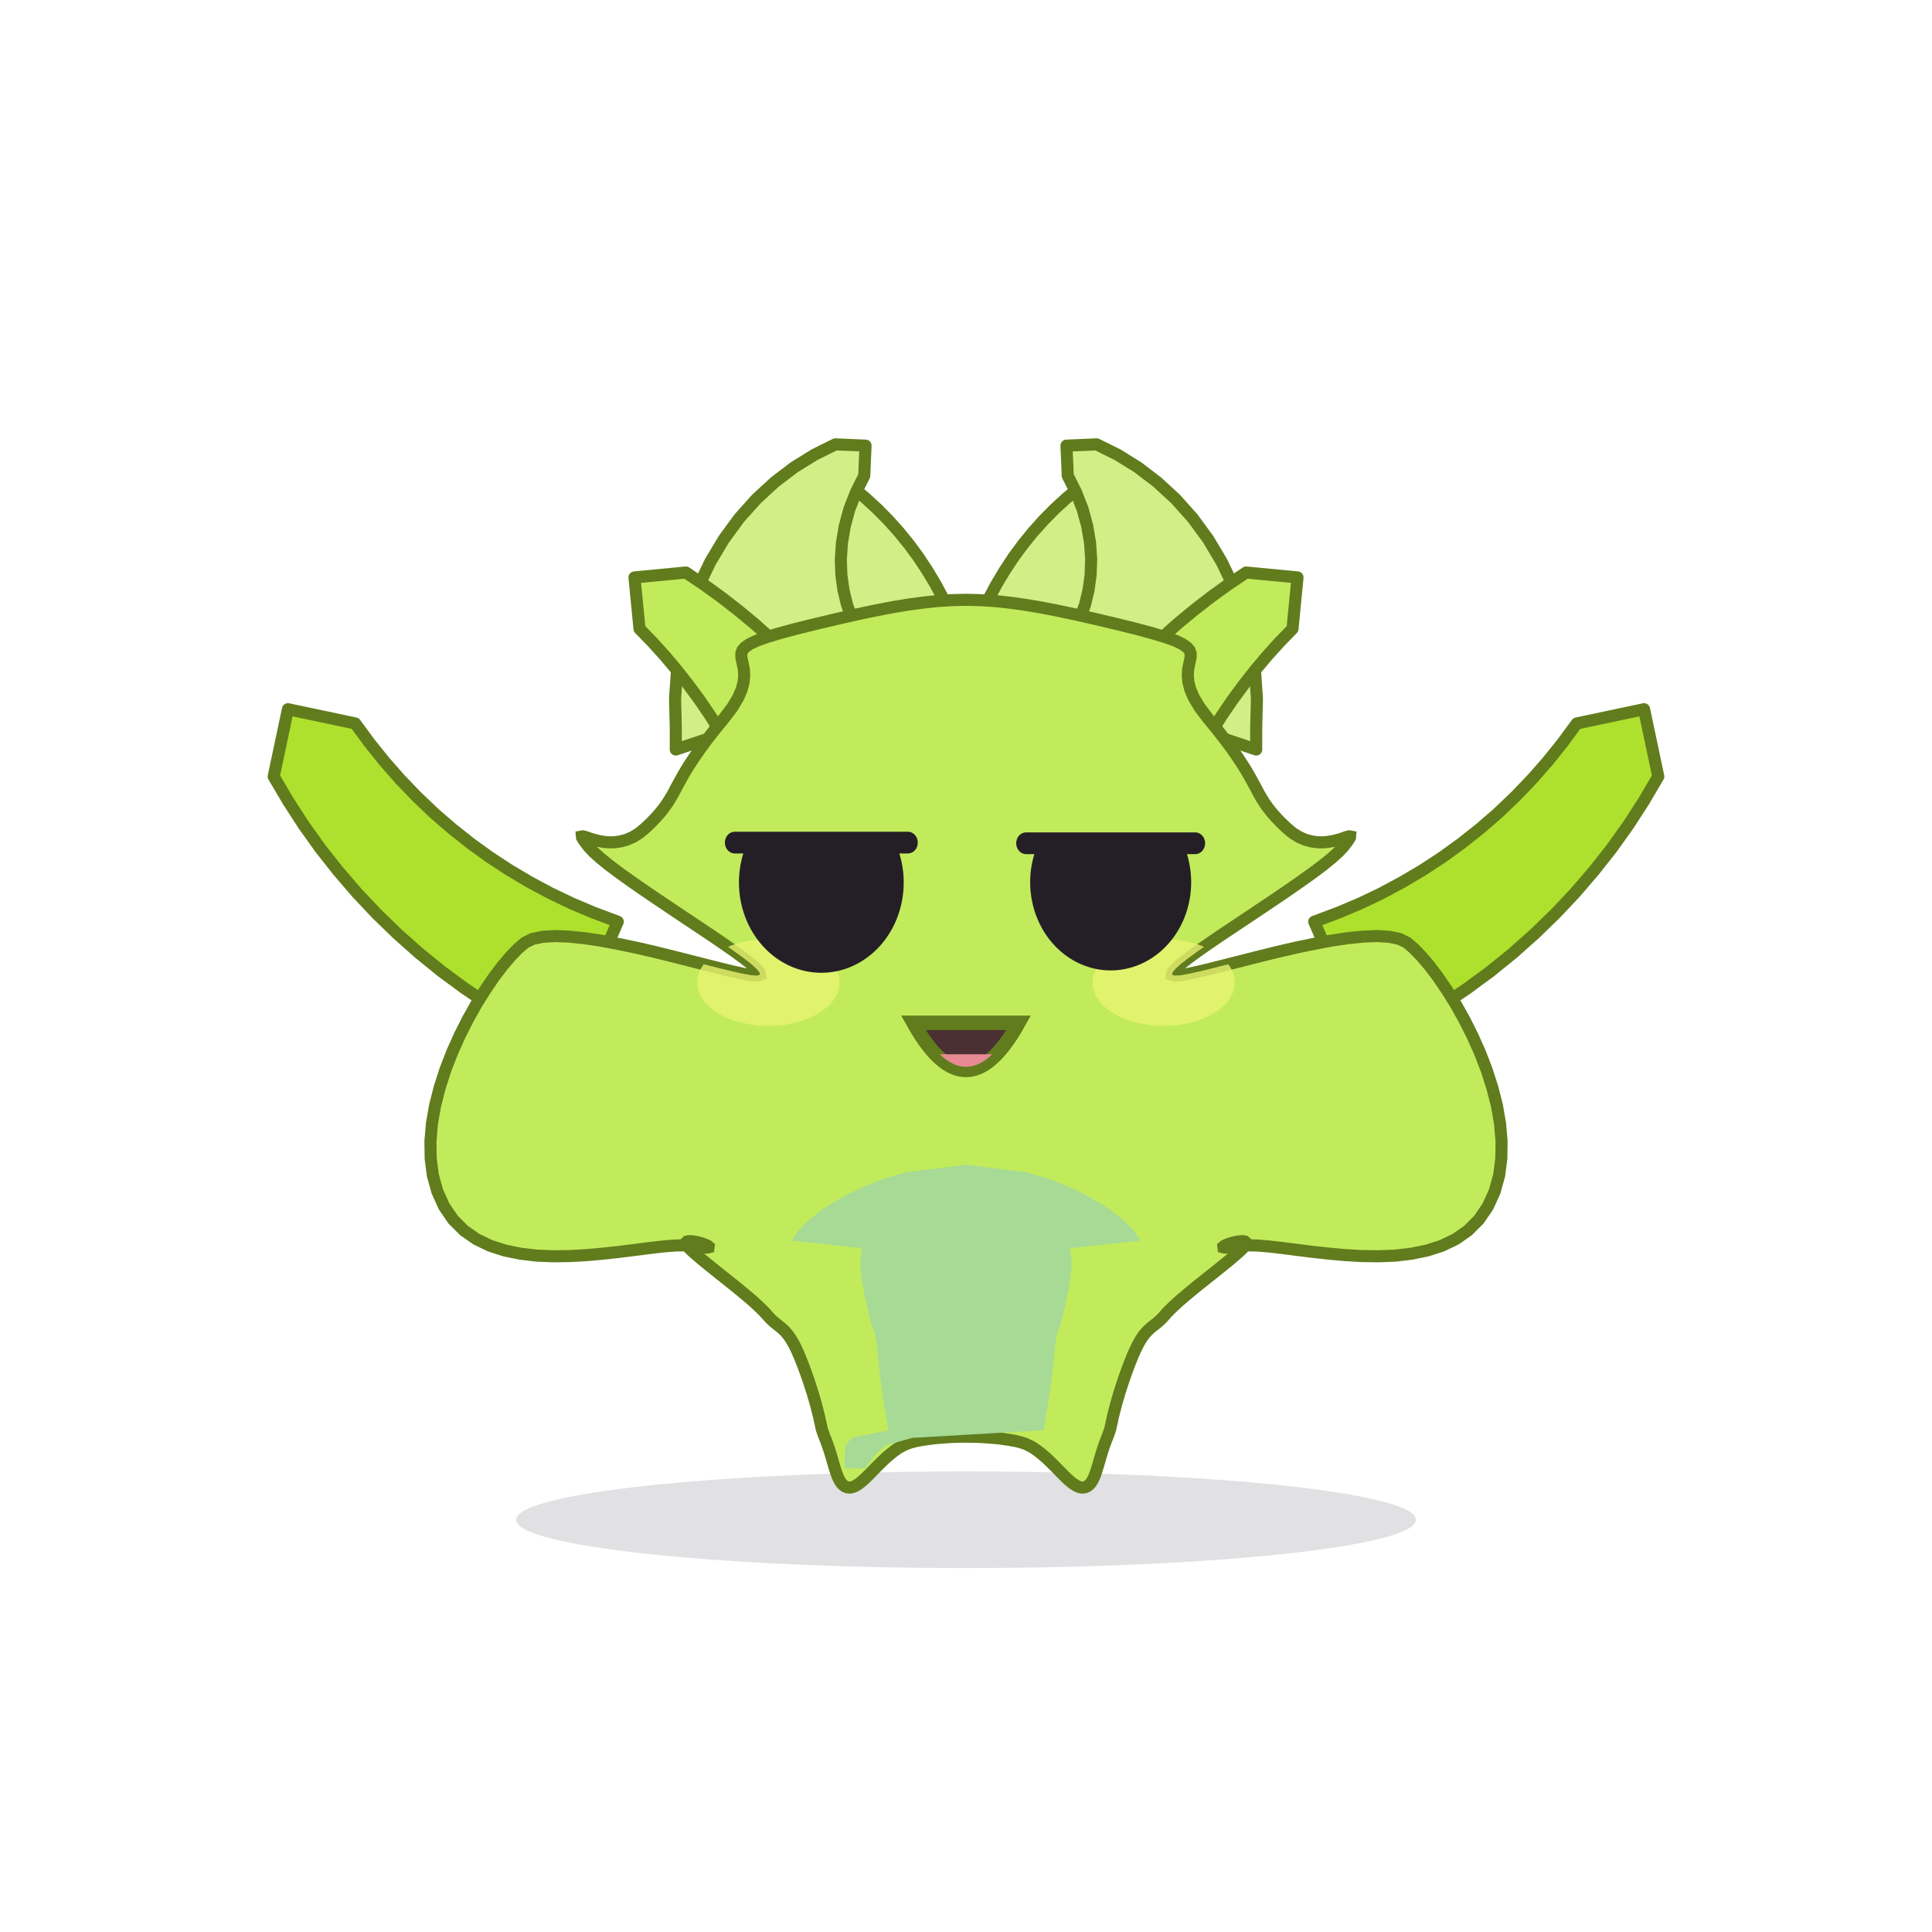
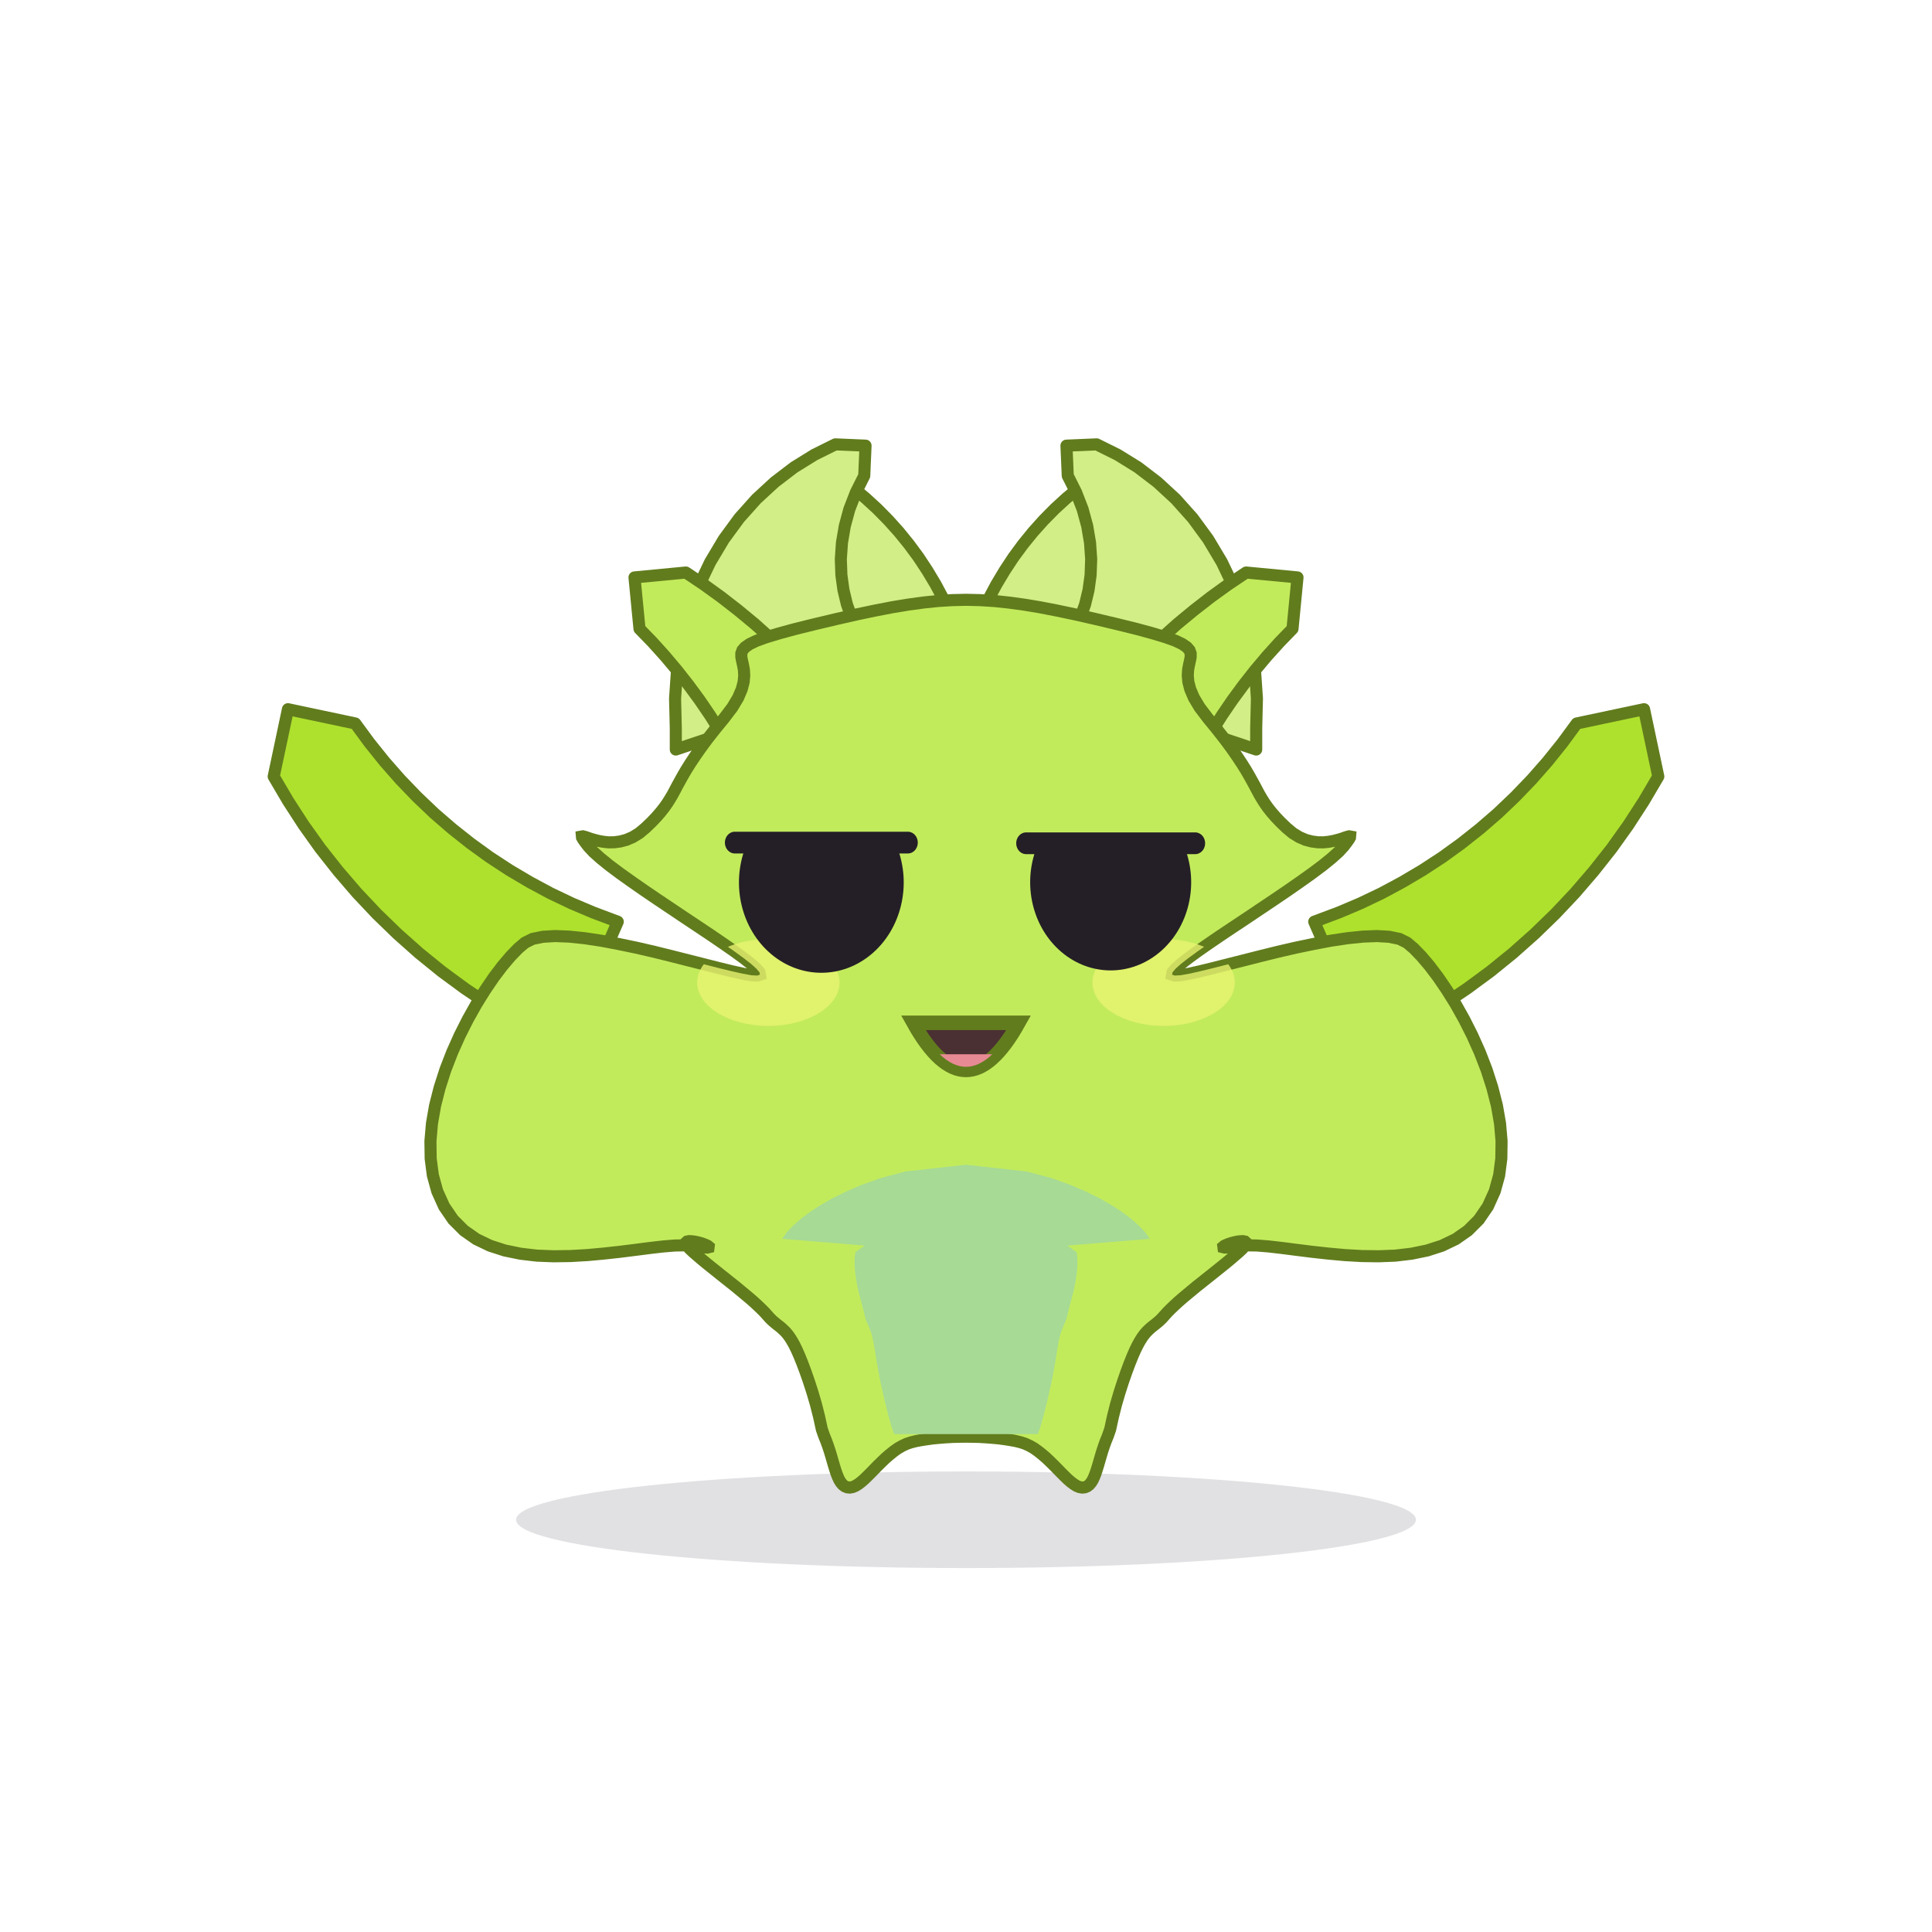
<svg xmlns="http://www.w3.org/2000/svg" viewBox="0 0 240 240">
  <defs>
    <clipPath id="mask-group-10-0" clipPathUnits="userSpaceOnUse">
      <path d="M184.83 149.87 L183.71 151.51 L182.36 152.86 L180.83 153.93 L179.12 154.75 L177.29 155.34 L175.34 155.74 L173.31 155.98 L171.23 156.06 L169.13 156.03 L167.04 155.91 L164.97 155.72 L162.97 155.5 L161.06 155.26 L159.27 155.03 L157.62 154.84 L156.15 154.72 L154.87 154.7 L153.83 154.79 L153.05 154.91 L152.49 154.97 L152.14 154.98 L151.98 154.94 L151.97 154.86 L152.09 154.76 L152.32 154.65 L152.62 154.53 L152.98 154.41 L153.36 154.31 L153.75 154.23 L154.11 154.19 L154.42 154.18 L154.65 154.23 L154.78 154.35 L154.79 154.53 L154.63 154.79 L154.3 155.15 L153.85 155.57 L153.35 156 L152.83 156.45 L152.27 156.91 L151.69 157.38 L151.1 157.85 L150.49 158.34 L149.87 158.83 L149.26 159.32 L148.65 159.8 L148.06 160.29 L147.48 160.77 L146.92 161.24 L146.39 161.7 L145.9 162.15 L145.44 162.59 L145.03 163 L144.67 163.4 L144.35 163.76 L144.05 164.05 L143.76 164.3 L143.49 164.52 L143.22 164.73 L142.96 164.94 L142.71 165.17 L142.45 165.42 L142.19 165.72 L141.92 166.08 L141.64 166.52 L141.34 167.05 L141.03 167.68 L140.7 168.43 L140.34 169.32 L139.95 170.36 L139.53 171.56 L139.08 172.95 L138.64 174.45 L138.25 175.99 L137.91 177.55 L137.62 178.38 L137.36 179.02 L137.13 179.66 L136.92 180.29 L136.74 180.89 L136.57 181.48 L136.41 182.03 L136.25 182.55 L136.09 183.03 L135.92 183.46 L135.74 183.85 L135.54 184.17 L135.31 184.44 L135.05 184.64 L134.75 184.76 L134.43 184.79 L134.09 184.73 L133.75 184.59 L133.38 184.36 L133.01 184.08 L132.62 183.74 L132.22 183.35 L131.8 182.93 L131.37 182.49 L130.93 182.04 L130.46 181.58 L129.99 181.13 L129.49 180.7 L128.98 180.29 L128.46 179.92 L127.92 179.61 L127.36 179.35 L126.78 179.16 L126.17 179.01 L125.51 178.89 L124.8 178.78 L124.06 178.68 L123.28 178.61 L122.48 178.55 L121.67 178.5 L120.84 178.48 L120 178.47 L119.16 178.48 L118.33 178.5 L117.52 178.55 L116.72 178.61 L115.94 178.68 L115.2 178.78 L114.49 178.89 L113.83 179.01 L113.22 179.16 L112.64 179.35 L112.08 179.61 L111.54 179.92 L111.02 180.29 L110.51 180.7 L110.01 181.13 L109.54 181.58 L109.07 182.04 L108.63 182.49 L108.2 182.93 L107.78 183.35 L107.38 183.74 L106.99 184.08 L106.62 184.36 L106.25 184.59 L105.91 184.73 L105.57 184.79 L105.25 184.76 L104.95 184.64 L104.69 184.44 L104.46 184.17 L104.26 183.85 L104.08 183.46 L103.91 183.03 L103.75 182.55 L103.59 182.03 L103.43 181.48 L103.26 180.89 L103.08 180.29 L102.87 179.66 L102.64 179.02 L102.38 178.38 L102.09 177.55 L101.75 175.99 L101.36 174.45 L100.92 172.95 L100.47 171.56 L100.05 170.36 L99.66 169.32 L99.3 168.43 L98.97 167.68 L98.66 167.05 L98.36 166.52 L98.08 166.08 L97.81 165.72 L97.55 165.42 L97.29 165.17 L97.04 164.94 L96.78 164.73 L96.51 164.52 L96.24 164.3 L95.95 164.05 L95.65 163.76 L95.33 163.4 L94.97 163 L94.56 162.59 L94.1 162.15 L93.61 161.7 L93.08 161.24 L92.52 160.77 L91.94 160.29 L91.35 159.8 L90.74 159.32 L90.13 158.83 L89.51 158.34 L88.9 157.85 L88.31 157.38 L87.73 156.91 L87.17 156.45 L86.65 156 L86.15 155.57 L85.7 155.15 L85.37 154.79 L85.21 154.53 L85.22 154.35 L85.35 154.23 L85.58 154.18 L85.89 154.19 L86.25 154.23 L86.64 154.31 L87.02 154.41 L87.38 154.53 L87.68 154.65 L87.91 154.76 L88.03 154.86 L88.02 154.94 L87.86 154.98 L87.51 154.97 L86.95 154.91 L86.17 154.79 L85.13 154.7 L83.85 154.72 L82.38 154.84 L80.73 155.03 L78.94 155.26 L77.03 155.5 L75.03 155.72 L72.96 155.91 L70.87 156.03 L68.77 156.06 L66.69 155.98 L64.66 155.74 L62.71 155.34 L60.88 154.75 L59.17 153.93 L57.64 152.86 L56.29 151.51 L55.17 149.87 L54.32 147.99 L53.77 146 L53.5 143.92 L53.47 141.76 L53.66 139.56 L54.05 137.33 L54.62 135.1 L55.33 132.89 L56.17 130.72 L57.11 128.62 L58.12 126.62 L59.18 124.73 L60.27 122.98 L61.36 121.38 L62.42 119.98 L63.44 118.78 L64.38 117.81 L65.22 117.1 L66.17 116.63 L67.44 116.37 L68.96 116.28 L70.71 116.35 L72.64 116.55 L74.7 116.86 L76.86 117.27 L79.07 117.73 L81.28 118.24 L83.46 118.78 L85.55 119.31 L87.53 119.81 L89.34 120.27 L90.94 120.66 L92.29 120.96 L93.34 121.15 L94.06 121.19 L94.4 121.08 L94.35 120.79 L93.97 120.34 L93.29 119.73 L92.35 119 L91.2 118.16 L89.85 117.22 L88.37 116.21 L86.77 115.14 L85.1 114.03 L83.4 112.89 L81.7 111.75 L80.05 110.63 L78.47 109.53 L77.01 108.49 L75.7 107.51 L74.59 106.61 L73.71 105.82 L73.09 105.15 L72.69 104.63 L72.43 104.26 L72.3 104.03 L72.29 103.91 L72.4 103.89 L72.61 103.94 L72.92 104.04 L73.31 104.18 L73.79 104.32 L74.33 104.46 L74.94 104.57 L75.6 104.64 L76.31 104.63 L77.05 104.53 L77.81 104.33 L78.6 103.99 L79.4 103.5 L80.19 102.84 L80.93 102.13 L81.55 101.48 L82.07 100.88 L82.51 100.32 L82.89 99.78 L83.22 99.26 L83.53 98.74 L83.82 98.2 L84.12 97.63 L84.45 97.03 L84.81 96.38 L85.23 95.66 L85.73 94.86 L86.32 93.97 L87.01 92.98 L87.83 91.87 L88.8 90.63 L89.93 89.25 L90.97 87.88 L91.69 86.68 L92.14 85.63 L92.38 84.71 L92.45 83.91 L92.41 83.21 L92.3 82.61 L92.18 82.08 L92.09 81.61 L92.09 81.18 L92.23 80.78 L92.56 80.4 L93.12 80.01 L93.97 79.6 L95.17 79.17 L96.75 78.69 L98.77 78.14 L101.28 77.52 L103.94 76.89 L106.4 76.33 L108.68 75.85 L110.8 75.44 L112.79 75.11 L114.69 74.85 L116.5 74.66 L118.26 74.55 L120 74.51 L121.74 74.55 L123.5 74.66 L125.31 74.85 L127.21 75.11 L129.2 75.44 L131.32 75.85 L133.6 76.33 L136.06 76.89 L138.72 77.52 L141.23 78.14 L143.25 78.69 L144.83 79.17 L146.03 79.6 L146.88 80.01 L147.44 80.4 L147.77 80.78 L147.91 81.18 L147.91 81.61 L147.82 82.08 L147.7 82.61 L147.59 83.21 L147.55 83.91 L147.62 84.71 L147.86 85.63 L148.31 86.68 L149.03 87.88 L150.07 89.25 L151.2 90.63 L152.17 91.87 L152.99 92.98 L153.68 93.97 L154.27 94.86 L154.77 95.66 L155.19 96.38 L155.55 97.03 L155.88 97.63 L156.18 98.2 L156.47 98.74 L156.78 99.26 L157.11 99.78 L157.49 100.32 L157.93 100.88 L158.45 101.48 L159.07 102.13 L159.81 102.84 L160.6 103.5 L161.4 103.99 L162.19 104.33 L162.95 104.53 L163.69 104.63 L164.4 104.64 L165.06 104.57 L165.67 104.46 L166.21 104.32 L166.69 104.18 L167.08 104.04 L167.39 103.94 L167.6 103.89 L167.71 103.91 L167.7 104.03 L167.57 104.26 L167.31 104.63 L166.91 105.15 L166.29 105.82 L165.41 106.61 L164.3 107.51 L162.99 108.49 L161.53 109.53 L159.95 110.63 L158.3 111.75 L156.6 112.89 L154.9 114.03 L153.23 115.14 L151.63 116.21 L150.15 117.22 L148.8 118.16 L147.65 119 L146.71 119.73 L146.03 120.34 L145.65 120.79 L145.6 121.08 L145.94 121.19 L146.66 121.15 L147.71 120.96 L149.06 120.66 L150.66 120.27 L152.47 119.81 L154.45 119.31 L156.54 118.78 L158.72 118.24 L160.93 117.73 L163.14 117.27 L165.3 116.86 L167.36 116.55 L169.29 116.35 L171.04 116.28 L172.56 116.37 L173.83 116.63 L174.78 117.1 L175.62 117.81 L176.56 118.78 L177.58 119.98 L178.64 121.38 L179.73 122.98 L180.82 124.73 L181.88 126.62 L182.89 128.62 L183.83 130.72 L184.67 132.89 L185.38 135.1 L185.95 137.33 L186.34 139.56 L186.53 141.76 L186.5 143.92 L186.23 146 L185.68 147.99 Z" fill-rule="nonzero" />
    </clipPath>
  </defs>
  <ellipse cx="120" cy="188.79" rx="55.89" ry="6" fill="#281e32" opacity="0.14" class="wild-shadow" />
  <path d="M76.74 114.5 L73.68 113.35 L71.01 112.22 L68.39 110.97 L65.82 109.59 L63.3 108.1 L60.85 106.5 L58.47 104.78 L56.16 102.95 L53.93 101.02 L51.79 98.98 L49.73 96.84 L47.77 94.61 L45.9 92.28 L44.13 89.87 L35.77 88.1 L34 96.46 L35.8 99.52 L37.73 102.5 L39.8 105.4 L42.01 108.2 L44.34 110.91 L46.8 113.52 L49.38 116.02 L52.07 118.41 L54.87 120.68 L57.78 122.82 L60.79 124.84 L63.89 126.72 L67.08 128.47 L70.01 129.93 Z" fill-rule="nonzero" fill="#aee12d" stroke="#617c1d" stroke-width="1.5" stroke-linecap="butt" stroke-linejoin="round" class="wild-extremity" />
  <path d="M163.26 114.5 L166.32 113.35 L168.99 112.22 L171.61 110.97 L174.18 109.59 L176.7 108.1 L179.15 106.5 L181.53 104.78 L183.84 102.95 L186.07 101.02 L188.21 98.98 L190.27 96.84 L192.23 94.61 L194.1 92.28 L195.87 89.87 L204.23 88.1 L206 96.46 L204.2 99.52 L202.27 102.5 L200.2 105.4 L197.99 108.2 L195.66 110.91 L193.2 113.52 L190.62 116.02 L187.93 118.41 L185.13 120.68 L182.22 122.82 L179.21 124.84 L176.11 126.72 L172.92 128.47 L169.99 129.93 Z" fill-rule="nonzero" fill="#aee12d" stroke="#617c1d" stroke-width="1.5" stroke-linecap="butt" stroke-linejoin="round" class="wild-extremity" />
  <path d="M120.58 83.64 L120.12 81.99 L119.52 80.02 L118.83 78.1 L118.05 76.22 L117.18 74.39 L116.23 72.61 L115.2 70.89 L114.1 69.22 L112.92 67.62 L111.67 66.08 L110.35 64.61 L108.97 63.21 L107.53 61.89 L106.03 60.64 L99.55 60.64 L99.54 67.12 L100.47 68.29 L101.33 69.51 L102.12 70.75 L102.85 72.03 L103.52 73.33 L104.12 74.65 L104.64 75.99 L105.11 77.35 L105.5 78.72 L105.82 80.1 L106.08 81.49 L106.26 82.87 L106.38 84.26 L106.48 85.98 Z" fill-rule="nonzero" fill="#d1ee87" stroke="#617c1d" stroke-width="1.5" stroke-linecap="butt" stroke-linejoin="round" class="wild-extremity" />
  <path d="M119.42 83.64 L119.88 81.99 L120.48 80.02 L121.17 78.1 L121.95 76.22 L122.82 74.39 L123.77 72.61 L124.8 70.89 L125.9 69.22 L127.08 67.62 L128.33 66.08 L129.65 64.61 L131.03 63.21 L132.47 61.89 L133.97 60.64 L140.45 60.64 L140.46 67.12 L139.53 68.29 L138.67 69.51 L137.88 70.75 L137.15 72.03 L136.48 73.33 L135.88 74.65 L135.36 75.99 L134.89 77.35 L134.5 78.72 L134.18 80.1 L133.92 81.49 L133.74 82.87 L133.62 84.26 L133.52 85.98 Z" fill-rule="nonzero" fill="#d1ee87" stroke="#617c1d" stroke-width="1.5" stroke-linecap="butt" stroke-linejoin="round" class="wild-extremity" />
  <path d="M111.02 84.04 L109.44 81.96 L108.39 80.89 L107.42 79.66 L106.55 78.28 L105.81 76.75 L105.21 75.09 L104.78 73.31 L104.52 71.43 L104.45 69.47 L104.59 67.43 L104.94 65.36 L105.51 63.26 L106.32 61.17 L107.36 59.1 L107.52 55.36 L103.77 55.2 L101.17 56.49 L98.65 58.05 L96.24 59.89 L93.96 61.99 L91.84 64.36 L89.92 66.98 L88.22 69.83 L86.76 72.88 L85.58 76.13 L84.69 79.55 L84.11 83.1 L83.86 86.76 L83.95 90.5 L83.95 93.11 Z" fill-rule="nonzero" fill="#d1ee87" stroke="#617c1d" stroke-width="1.5" stroke-linecap="butt" stroke-linejoin="round" class="wild-extremity" />
  <path d="M128.98 84.04 L130.56 81.96 L131.61 80.89 L132.58 79.66 L133.45 78.28 L134.19 76.75 L134.79 75.09 L135.22 73.31 L135.48 71.43 L135.55 69.47 L135.41 67.43 L135.06 65.36 L134.49 63.26 L133.68 61.17 L132.64 59.1 L132.48 55.36 L136.23 55.2 L138.83 56.49 L141.35 58.05 L143.76 59.89 L146.04 61.99 L148.16 64.36 L150.08 66.98 L151.78 69.83 L153.24 72.88 L154.42 76.13 L155.31 79.55 L155.89 83.1 L156.14 86.76 L156.05 90.5 L156.05 93.11 Z" fill-rule="nonzero" fill="#d1ee87" stroke="#617c1d" stroke-width="1.5" stroke-linecap="butt" stroke-linejoin="round" class="wild-extremity" />
  <path d="M143.97 105.3 L144.8 102.94 L145.58 100.85 L146.43 98.79 L147.36 96.74 L148.37 94.72 L149.44 92.73 L150.59 90.77 L151.81 88.84 L153.1 86.95 L154.46 85.1 L155.89 83.28 L157.38 81.51 L158.94 79.78 L160.56 78.11 L161.18 71.73 L154.8 71.12 L152.59 72.6 L150.43 74.16 L148.32 75.8 L146.25 77.51 L144.24 79.31 L142.29 81.17 L140.39 83.11 L138.56 85.12 L136.79 87.19 L135.09 89.34 L133.45 91.54 L131.89 93.81 L130.4 96.14 L129.1 98.27 Z" fill-rule="nonzero" fill="#c2eb5c" stroke="#617c1d" stroke-width="1.5" stroke-linecap="butt" stroke-linejoin="round" class="wild-extremity" />
  <path d="M96.03 105.3 L95.2 102.94 L94.42 100.85 L93.57 98.79 L92.64 96.74 L91.63 94.72 L90.56 92.73 L89.41 90.77 L88.19 88.84 L86.9 86.95 L85.54 85.1 L84.11 83.28 L82.62 81.51 L81.06 79.78 L79.44 78.11 L78.82 71.73 L85.2 71.12 L87.41 72.6 L89.57 74.16 L91.68 75.8 L93.75 77.51 L95.76 79.31 L97.71 81.17 L99.61 83.11 L101.44 85.12 L103.21 87.19 L104.91 89.34 L106.55 91.54 L108.11 93.81 L109.6 96.14 L110.9 98.27 Z" fill-rule="nonzero" fill="#c2eb5c" stroke="#617c1d" stroke-width="1.5" stroke-linecap="butt" stroke-linejoin="round" class="wild-extremity" />
  <path d="M184.83 149.87 L183.71 151.51 L182.36 152.86 L180.83 153.93 L179.12 154.75 L177.29 155.34 L175.34 155.74 L173.31 155.98 L171.23 156.06 L169.13 156.03 L167.04 155.91 L164.97 155.72 L162.97 155.5 L161.06 155.26 L159.27 155.03 L157.62 154.84 L156.15 154.72 L154.87 154.7 L153.83 154.79 L153.05 154.91 L152.49 154.97 L152.14 154.98 L151.98 154.94 L151.97 154.86 L152.09 154.76 L152.32 154.65 L152.62 154.53 L152.98 154.41 L153.36 154.31 L153.75 154.23 L154.11 154.19 L154.42 154.18 L154.65 154.23 L154.78 154.35 L154.79 154.53 L154.63 154.79 L154.3 155.15 L153.85 155.57 L153.35 156 L152.83 156.45 L152.27 156.91 L151.69 157.38 L151.1 157.85 L150.49 158.34 L149.87 158.83 L149.26 159.32 L148.65 159.8 L148.06 160.29 L147.48 160.77 L146.92 161.24 L146.39 161.7 L145.9 162.15 L145.44 162.59 L145.03 163 L144.67 163.4 L144.35 163.76 L144.05 164.05 L143.76 164.3 L143.49 164.52 L143.22 164.73 L142.96 164.94 L142.71 165.17 L142.45 165.42 L142.19 165.72 L141.92 166.08 L141.64 166.52 L141.34 167.05 L141.03 167.68 L140.7 168.43 L140.34 169.32 L139.95 170.36 L139.53 171.56 L139.08 172.95 L138.64 174.45 L138.25 175.99 L137.91 177.55 L137.62 178.38 L137.36 179.02 L137.13 179.66 L136.92 180.29 L136.74 180.89 L136.57 181.48 L136.41 182.03 L136.25 182.55 L136.09 183.03 L135.92 183.46 L135.74 183.85 L135.54 184.17 L135.31 184.44 L135.05 184.64 L134.75 184.76 L134.43 184.79 L134.09 184.73 L133.75 184.59 L133.38 184.36 L133.01 184.08 L132.62 183.74 L132.22 183.35 L131.8 182.93 L131.37 182.49 L130.93 182.04 L130.46 181.58 L129.99 181.13 L129.49 180.7 L128.98 180.29 L128.46 179.92 L127.92 179.61 L127.36 179.35 L126.78 179.16 L126.17 179.01 L125.51 178.89 L124.8 178.78 L124.06 178.68 L123.28 178.61 L122.48 178.55 L121.67 178.5 L120.84 178.48 L120 178.47 L119.16 178.48 L118.33 178.5 L117.52 178.55 L116.72 178.61 L115.94 178.68 L115.2 178.78 L114.49 178.89 L113.83 179.01 L113.22 179.16 L112.64 179.35 L112.08 179.61 L111.54 179.92 L111.02 180.29 L110.51 180.7 L110.01 181.13 L109.54 181.58 L109.07 182.04 L108.63 182.49 L108.2 182.93 L107.78 183.35 L107.38 183.74 L106.99 184.08 L106.62 184.36 L106.25 184.59 L105.91 184.73 L105.57 184.79 L105.25 184.76 L104.95 184.64 L104.69 184.44 L104.46 184.17 L104.26 183.85 L104.08 183.46 L103.91 183.03 L103.75 182.55 L103.59 182.03 L103.43 181.48 L103.26 180.89 L103.08 180.29 L102.87 179.66 L102.64 179.02 L102.38 178.38 L102.09 177.55 L101.75 175.99 L101.36 174.45 L100.92 172.95 L100.47 171.56 L100.05 170.36 L99.66 169.32 L99.3 168.43 L98.97 167.68 L98.66 167.05 L98.36 166.52 L98.08 166.08 L97.81 165.72 L97.55 165.42 L97.29 165.17 L97.04 164.94 L96.78 164.73 L96.51 164.52 L96.24 164.3 L95.95 164.05 L95.65 163.76 L95.33 163.4 L94.97 163 L94.56 162.59 L94.1 162.15 L93.61 161.7 L93.08 161.24 L92.52 160.77 L91.94 160.29 L91.35 159.8 L90.74 159.32 L90.13 158.83 L89.51 158.34 L88.9 157.85 L88.31 157.38 L87.73 156.91 L87.17 156.45 L86.65 156 L86.15 155.57 L85.7 155.15 L85.37 154.79 L85.21 154.53 L85.22 154.35 L85.35 154.23 L85.58 154.18 L85.89 154.19 L86.25 154.23 L86.64 154.31 L87.02 154.41 L87.38 154.53 L87.68 154.65 L87.91 154.76 L88.03 154.86 L88.02 154.94 L87.86 154.98 L87.51 154.97 L86.95 154.91 L86.17 154.79 L85.13 154.7 L83.85 154.72 L82.38 154.84 L80.73 155.03 L78.94 155.26 L77.03 155.5 L75.03 155.72 L72.96 155.91 L70.87 156.03 L68.77 156.06 L66.69 155.98 L64.66 155.74 L62.71 155.34 L60.88 154.75 L59.17 153.93 L57.64 152.86 L56.29 151.51 L55.17 149.87 L54.32 147.99 L53.77 146 L53.5 143.92 L53.47 141.76 L53.66 139.56 L54.05 137.33 L54.62 135.1 L55.33 132.89 L56.17 130.72 L57.11 128.62 L58.12 126.62 L59.18 124.73 L60.27 122.98 L61.36 121.38 L62.42 119.98 L63.44 118.78 L64.38 117.81 L65.22 117.1 L66.17 116.63 L67.44 116.37 L68.96 116.28 L70.71 116.35 L72.64 116.55 L74.7 116.86 L76.86 117.27 L79.07 117.73 L81.28 118.24 L83.46 118.78 L85.55 119.31 L87.53 119.81 L89.34 120.27 L90.94 120.66 L92.29 120.96 L93.34 121.15 L94.06 121.19 L94.4 121.08 L94.35 120.79 L93.97 120.34 L93.29 119.73 L92.35 119 L91.2 118.16 L89.85 117.22 L88.37 116.21 L86.77 115.14 L85.1 114.03 L83.4 112.89 L81.7 111.75 L80.05 110.63 L78.47 109.53 L77.01 108.49 L75.7 107.51 L74.59 106.61 L73.71 105.82 L73.09 105.15 L72.69 104.63 L72.43 104.26 L72.3 104.03 L72.29 103.91 L72.4 103.89 L72.61 103.94 L72.92 104.04 L73.31 104.18 L73.79 104.32 L74.33 104.46 L74.94 104.57 L75.6 104.64 L76.31 104.63 L77.05 104.53 L77.81 104.33 L78.6 103.99 L79.4 103.5 L80.19 102.84 L80.93 102.13 L81.55 101.48 L82.07 100.88 L82.51 100.32 L82.89 99.78 L83.22 99.26 L83.53 98.74 L83.82 98.2 L84.12 97.63 L84.45 97.03 L84.81 96.38 L85.23 95.66 L85.73 94.86 L86.32 93.97 L87.01 92.98 L87.83 91.87 L88.8 90.63 L89.93 89.25 L90.97 87.88 L91.69 86.68 L92.14 85.63 L92.38 84.71 L92.45 83.91 L92.41 83.21 L92.3 82.61 L92.18 82.08 L92.09 81.61 L92.09 81.18 L92.23 80.78 L92.56 80.4 L93.12 80.01 L93.97 79.6 L95.17 79.17 L96.75 78.69 L98.77 78.14 L101.28 77.52 L103.94 76.89 L106.4 76.33 L108.68 75.85 L110.8 75.44 L112.79 75.11 L114.69 74.85 L116.5 74.66 L118.26 74.55 L120 74.51 L121.74 74.55 L123.5 74.66 L125.31 74.85 L127.21 75.11 L129.2 75.44 L131.32 75.85 L133.6 76.33 L136.06 76.89 L138.72 77.52 L141.23 78.14 L143.25 78.69 L144.83 79.17 L146.03 79.6 L146.88 80.01 L147.44 80.4 L147.77 80.78 L147.91 81.18 L147.91 81.61 L147.82 82.08 L147.7 82.61 L147.59 83.21 L147.55 83.91 L147.62 84.71 L147.86 85.63 L148.31 86.68 L149.03 87.88 L150.07 89.25 L151.2 90.63 L152.17 91.87 L152.99 92.98 L153.68 93.97 L154.27 94.86 L154.77 95.66 L155.19 96.38 L155.55 97.03 L155.88 97.63 L156.18 98.2 L156.47 98.74 L156.78 99.26 L157.11 99.78 L157.49 100.32 L157.93 100.88 L158.45 101.48 L159.07 102.13 L159.81 102.84 L160.6 103.5 L161.4 103.99 L162.19 104.33 L162.95 104.53 L163.69 104.63 L164.4 104.64 L165.06 104.57 L165.67 104.46 L166.21 104.32 L166.69 104.18 L167.08 104.04 L167.39 103.94 L167.6 103.89 L167.71 103.91 L167.7 104.03 L167.57 104.26 L167.31 104.63 L166.91 105.15 L166.29 105.82 L165.41 106.61 L164.3 107.51 L162.99 108.49 L161.53 109.53 L159.95 110.63 L158.3 111.75 L156.6 112.89 L154.9 114.03 L153.23 115.14 L151.63 116.21 L150.15 117.22 L148.8 118.16 L147.65 119 L146.71 119.73 L146.03 120.34 L145.65 120.79 L145.6 121.08 L145.94 121.19 L146.66 121.15 L147.71 120.96 L149.06 120.66 L150.66 120.27 L152.47 119.81 L154.45 119.31 L156.54 118.78 L158.72 118.24 L160.93 117.73 L163.14 117.27 L165.3 116.86 L167.36 116.55 L169.29 116.35 L171.04 116.28 L172.56 116.37 L173.83 116.63 L174.78 117.1 L175.62 117.81 L176.56 118.78 L177.58 119.98 L178.64 121.38 L179.73 122.98 L180.82 124.73 L181.88 126.62 L182.89 128.62 L183.83 130.72 L184.67 132.89 L185.38 135.1 L185.95 137.33 L186.34 139.56 L186.53 141.76 L186.5 143.92 L186.23 146 L185.68 147.99 Z" fill-rule="nonzero" fill="#c2eb5c" stroke="#617c1d" stroke-width="1.5" stroke-linecap="butt" stroke-linejoin="miter" class="wild-body" />
  <g clip-path="url(#mask-group-10-0)">
-     <path d="M120 144.69 L112.46 145.63 L109.36 146.57 L107.03 147.52 L105.1 148.46 L103.45 149.4 L102.03 150.34 L100.8 151.29 L99.77 152.23 L98.93 153.17 L98.35 154.11 L107.1 155.06 L106.95 156 L106.91 156.94 L106.94 157.88 L107.04 158.83 L107.18 159.77 L107.37 160.71 L107.58 161.65 L107.79 162.6 L107.97 163.54 L108.25 164.48 L108.61 165.42 L108.81 166.37 L108.94 167.31 L109.04 168.25 L109.14 169.19 L109.24 170.14 L109.35 171.08 L109.47 172.02 L109.61 172.96 L109.75 173.91 L109.89 174.85 L110.05 175.79 L110.2 176.73 L110.38 177.67 L105.77 178.62 L105.04 179.56 L104.96 180.5 L104.94 181.44 L104.95 182.39 L107.48 182.39 L108.16 181.44 L108.93 180.5 L109.98 179.56 L113.31 178.62 L129.62 177.67 L129.8 176.73 L129.95 175.79 L130.11 174.85 L130.25 173.91 L130.39 172.96 L130.53 172.02 L130.65 171.08 L130.76 170.14 L130.86 169.19 L130.96 168.25 L131.06 167.31 L131.19 166.37 L131.39 165.42 L131.75 164.48 L132.03 163.54 L132.21 162.6 L132.42 161.65 L132.63 160.71 L132.82 159.77 L132.96 158.83 L133.06 157.88 L133.09 156.94 L133.05 156 L132.9 155.06 L141.65 154.11 L141.07 153.17 L140.23 152.23 L139.2 151.29 L137.97 150.34 L136.55 149.4 L134.9 148.46 L132.97 147.52 L130.64 146.57 L127.54 145.63 L120 144.69 Z" fill-rule="nonzero" fill="#a6da95" class="wild-belly" />
+     <path d="M120 144.69 L112.45 145.53 L109.35 146.36 L107.01 147.2 L105.06 148.04 L103.39 148.87 L101.92 149.71 L100.64 150.54 L99.51 151.38 L98.56 152.22 L97.76 153.05 L97.16 153.89 L107.42 154.73 L106.25 155.56 L106.17 156.4 L106.17 157.24 L106.23 158.07 L106.35 158.91 L106.5 159.75 L106.69 160.58 L106.91 161.42 L107.13 162.25 L107.34 163.09 L107.55 163.93 L107.91 164.76 L108.24 165.6 L108.45 166.44 L108.6 167.27 L108.74 168.11 L108.87 168.95 L109.02 169.78 L109.17 170.62 L109.33 171.45 L109.51 172.29 L109.7 173.13 L109.89 173.96 L110.1 174.8 L110.31 175.64 L110.54 176.47 L110.78 177.31 L111.08 178.15 L128.92 178.15 L129.22 177.31 L129.46 176.47 L129.69 175.64 L129.9 174.8 L130.11 173.96 L130.3 173.13 L130.49 172.29 L130.67 171.45 L130.83 170.62 L130.98 169.78 L131.13 168.95 L131.26 168.11 L131.4 167.27 L131.55 166.44 L131.76 165.6 L132.09 164.76 L132.45 163.93 L132.66 163.09 L132.87 162.25 L133.09 161.42 L133.31 160.58 L133.5 159.75 L133.65 158.91 L133.77 158.07 L133.83 157.24 L133.83 156.4 L133.75 155.56 L132.58 154.73 L142.84 153.89 L142.24 153.05 L141.44 152.22 L140.49 151.38 L139.36 150.54 L138.08 149.71 L136.61 148.87 L134.94 148.04 L132.99 147.2 L130.65 146.36 L127.55 145.53 L120 144.69 Z" fill-rule="nonzero" fill="#a6da95" class="wild-belly" />
    <ellipse cx="95.45" cy="122.05" rx="8.84" ry="5.39" fill="#e9f471" opacity="0.8" class="wild-blush" />
    <ellipse cx="144.55" cy="122.05" rx="8.84" ry="5.39" fill="#e9f471" opacity="0.8" class="wild-blush" />
    <path d="M91.15 105.34 C89.23 109.86,90.6 115.1,94.48 118.1 C98.36 121.1,103.78 121.1,107.66 118.1 C111.54 115.1,112.91 109.86,110.99 105.34 Z" fill-rule="nonzero" fill="#241f26" class="wild-eye-pupil" transform="translate(120 108.04) scale(0.9493127 1.04) translate(-120 -108.04)" />
    <path d="M89.75 104.8 L112.39 104.8" fill-rule="nonzero" fill="none" stroke="#241f26" stroke-width="2.6" stroke-linecap="round" stroke-linejoin="miter" class="wild-eye-lid-line" transform="translate(120 108.04) scale(0.9493127 1.04) translate(-120 -108.04)" />
    <path d="M129.24 105.4 C127.36 109.82,128.7 114.94,132.49 117.87 C136.28 120.8,141.58 120.8,145.37 117.87 C149.17 114.94,150.5 109.82,148.62 105.4 Z" fill-rule="nonzero" fill="#241f26" class="wild-eye-pupil" transform="translate(120 108.04) scale(0.9493127 1.04) translate(-120 -108.04)" />
    <path d="M127.87 104.88 L149.99 104.88" fill-rule="nonzero" fill="none" stroke="#241f26" stroke-width="2.6" stroke-linecap="round" stroke-linejoin="miter" class="wild-eye-lid-line" transform="translate(120 108.04) scale(0.9493127 1.04) translate(-120 -108.04)" />
    <path d="M112.45 125.98 C117.48 134.61,122.52 134.61,127.55 125.98 Z" fill-rule="nonzero" fill="#4a2f33" stroke="#617c1d" stroke-width="2" stroke-linecap="butt" stroke-linejoin="miter" class="wild-mouth-open" transform="translate(120 137.21) scale(0.8664706 0.9039216) translate(-120 -137.21)" />
    <path d="M116.23 130.3 C118.74 132.6,121.26 132.6,123.77 130.3 Z" fill-rule="nonzero" fill="#e88a93" class="wild-mouth-tongue" transform="translate(120 137.21) scale(0.8664706 0.9039216) translate(-120 -137.21)" />
  </g>
</svg>
